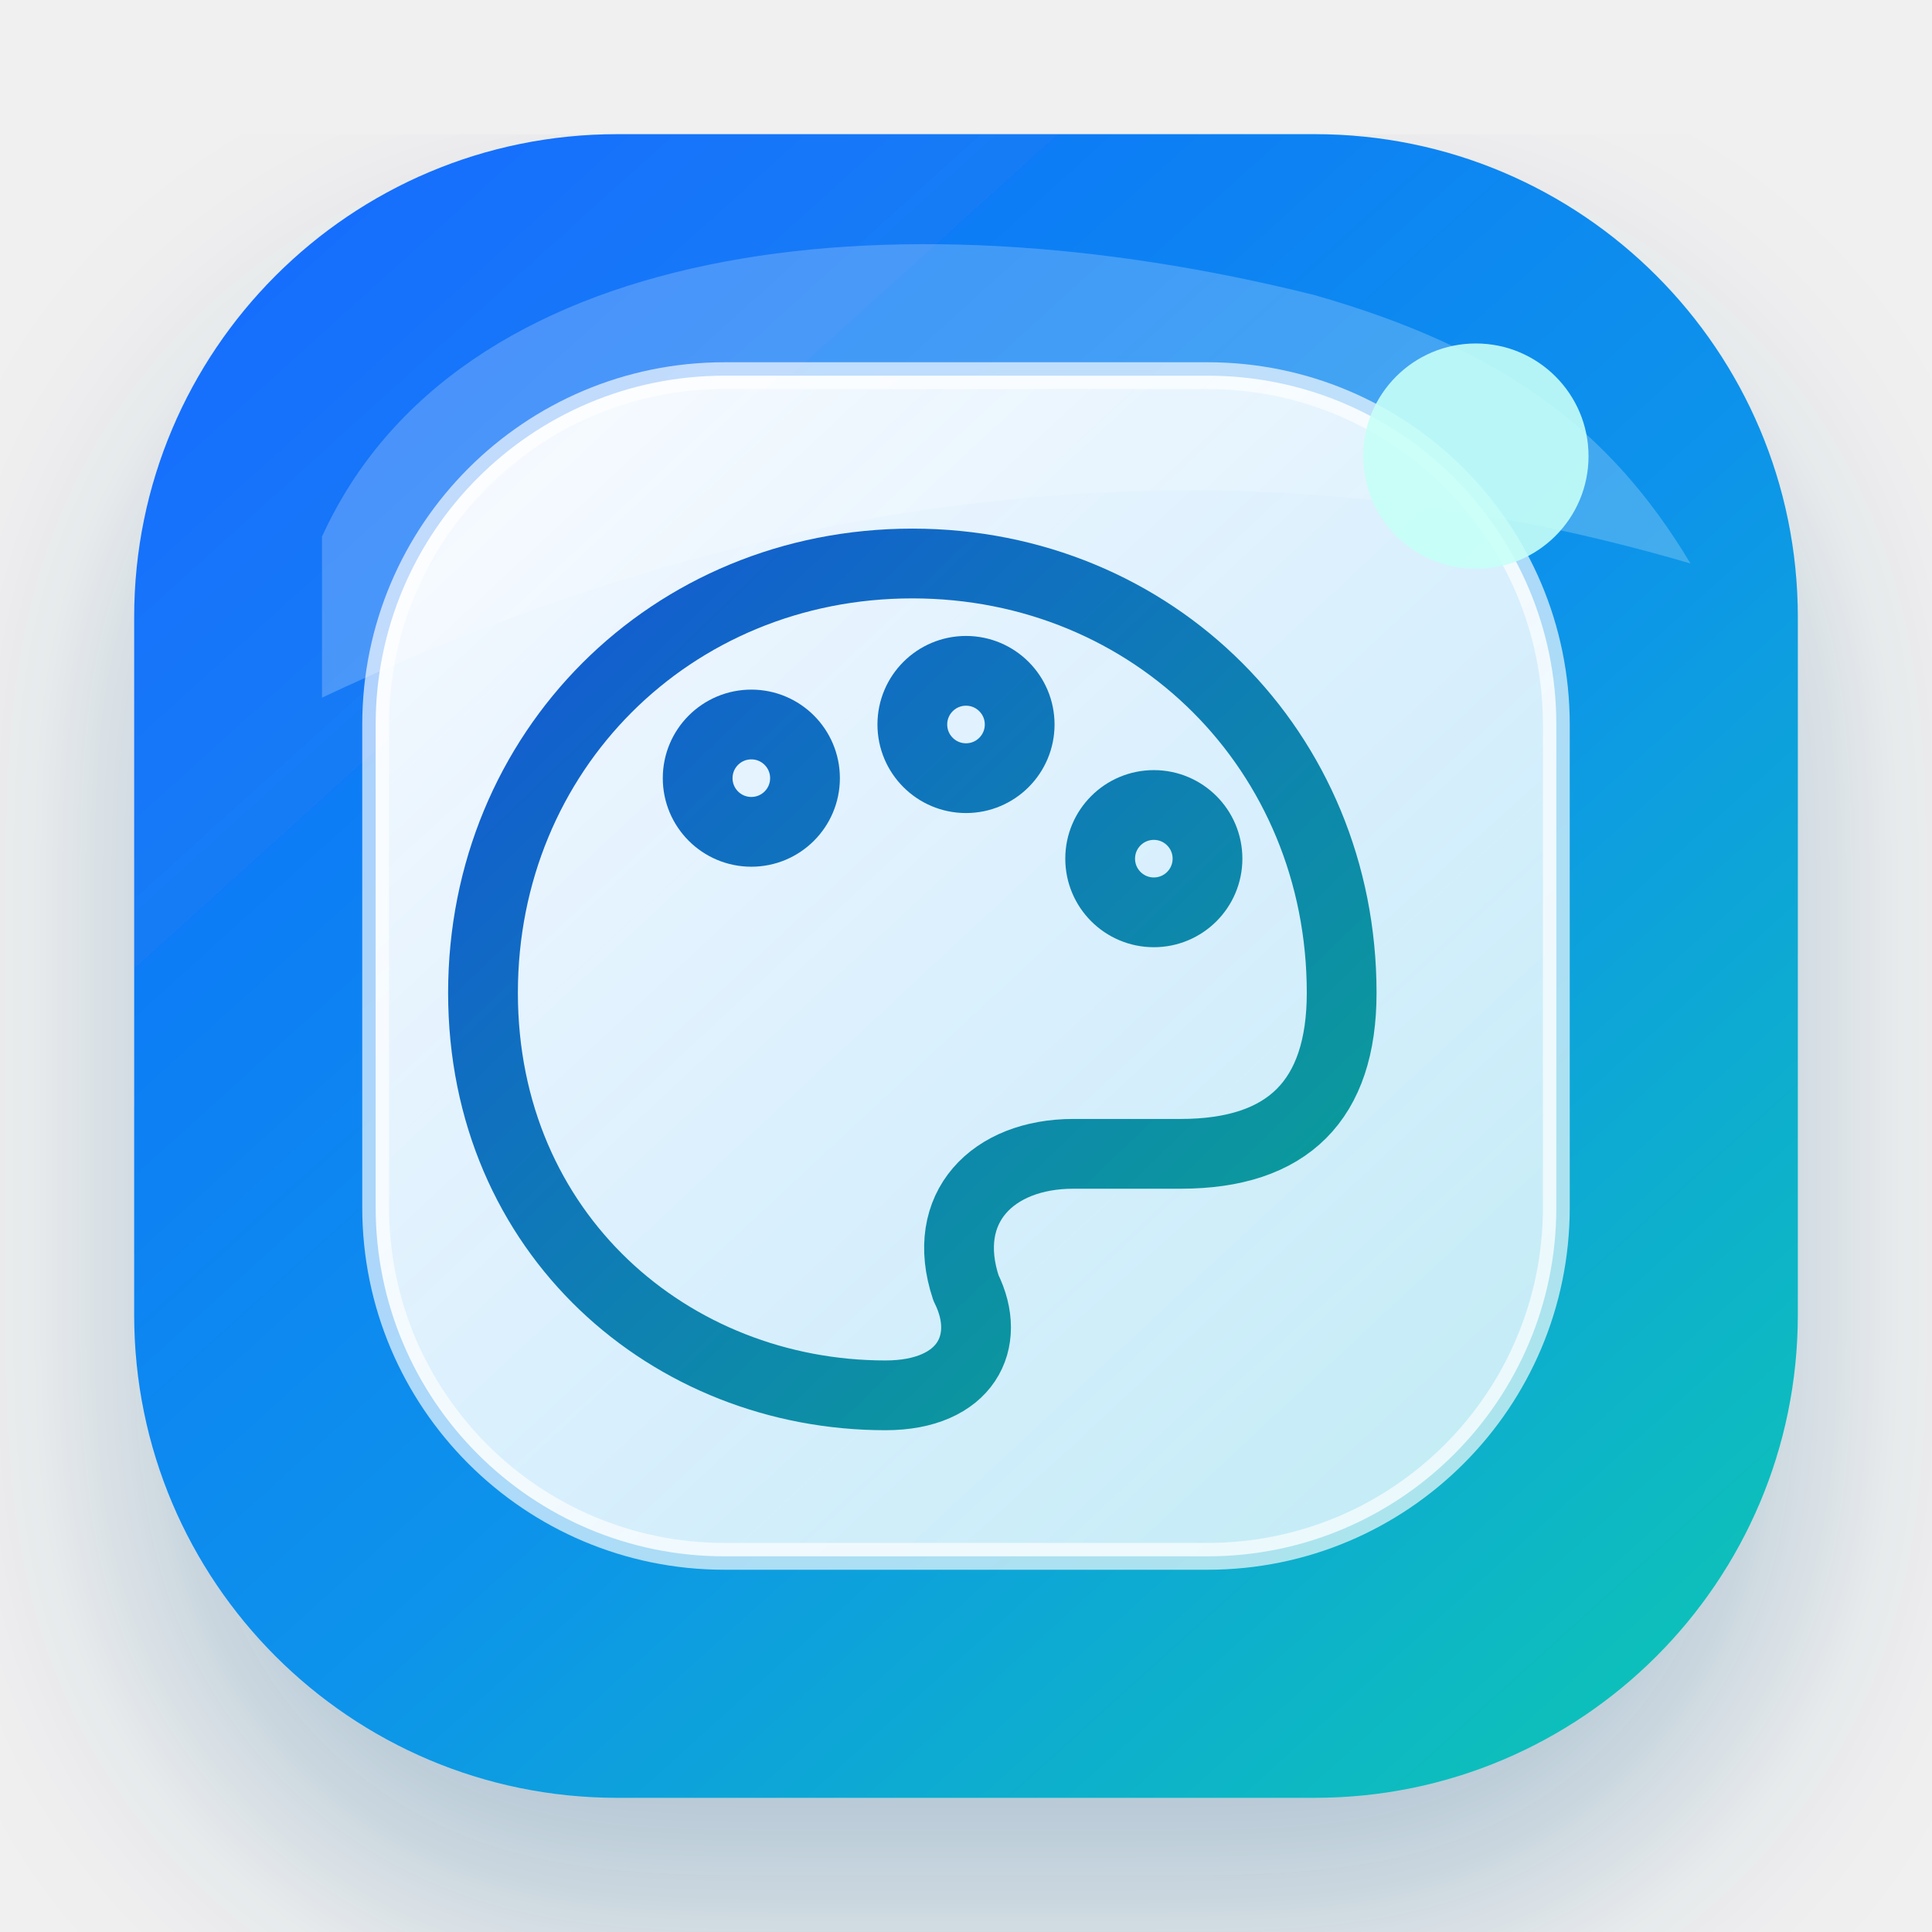
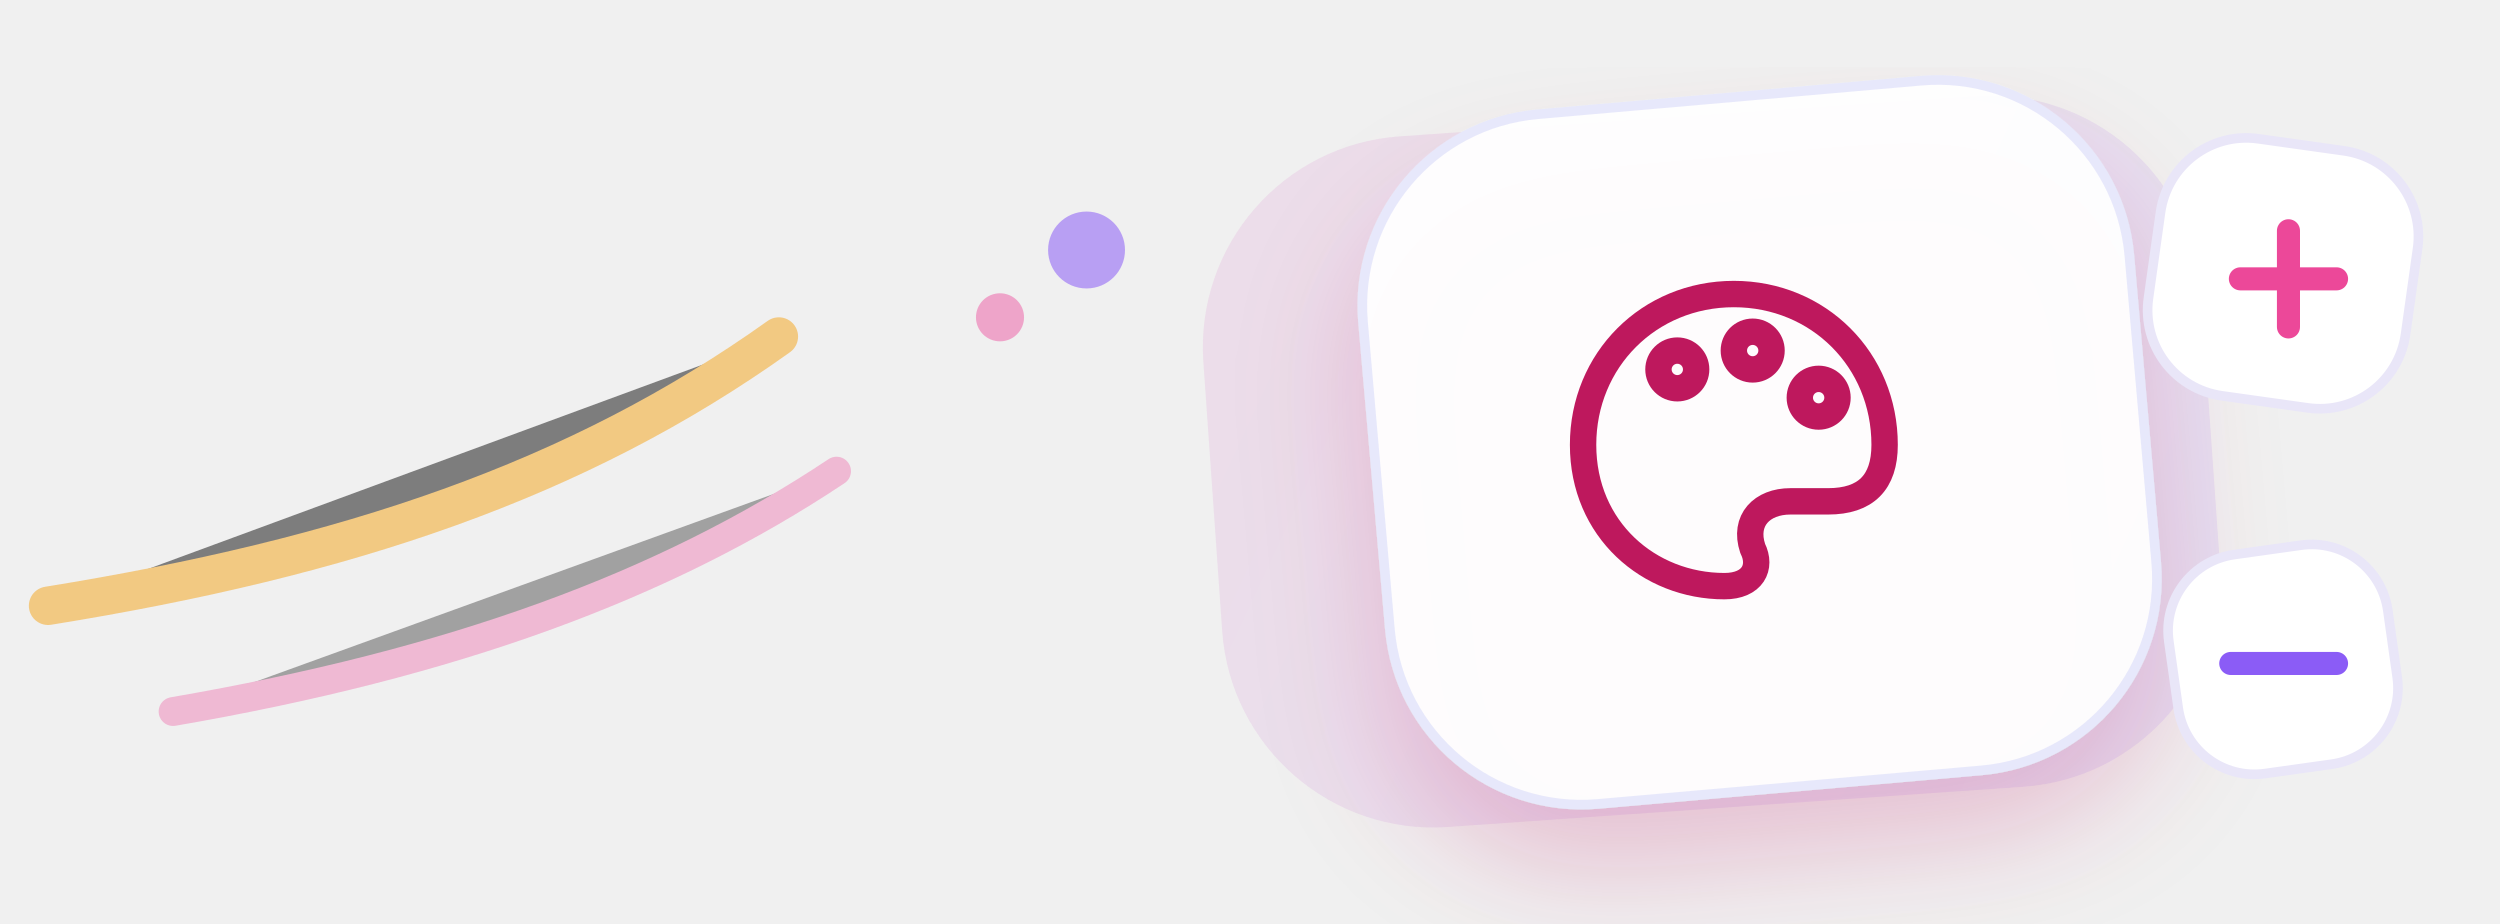
- <svg xmlns="http://www.w3.org/2000/svg" viewBox="0 0 72 72" role="img" aria-label="Design Gradient">
+ <svg xmlns="http://www.w3.org/2000/svg" viewBox="0 0 260 96" role="img" aria-label="Design Gradient visual">
  <defs>
-     <linearGradient id="bg" x1="8" y1="5" x2="64" y2="67" gradientUnits="userSpaceOnUse">
-       <stop stop-color="#1769ff" />
-       <stop offset=".55" stop-color="#0b93eb" />
-       <stop offset="1" stop-color="#12c7b3" />
+     <linearGradient id="g" x1="76" y1="9" x2="222" y2="90" gradientUnits="userSpaceOnUse">
+       <stop stop-color="#ec4899" />
+       <stop offset="1" stop-color="#8b5cf6" />
    </linearGradient>
-     <linearGradient id="glass" x1="17" y1="15" x2="57" y2="58" gradientUnits="userSpaceOnUse">
-       <stop stop-color="#ffffff" stop-opacity=".96" />
-       <stop offset="1" stop-color="#e8f8ff" stop-opacity=".82" />
+     <linearGradient id="ig" x1="154" y1="18" x2="205" y2="72">
+       <stop stop-color="#be185d" />
+       <stop offset="1" stop-color="#8b5cf6" />
    </linearGradient>
-     <linearGradient id="ink" x1="23" y1="23" x2="50" y2="51" gradientUnits="userSpaceOnUse">
-       <stop stop-color="#125fce" />
-       <stop offset="1" stop-color="#0aa493" />
-     </linearGradient>
-     <filter id="ds" x="-30%" y="-30%" width="160%" height="175%">
-       <feDropShadow dx="0" dy="5" stdDeviation="4" flood-color="#0c4d84" flood-opacity=".25" />
+     <filter id="d" x="-30%" y="-30%" width="160%" height="180%">
+       <feDropShadow dx="0" dy="7" stdDeviation="6" flood-color="#be185d" flood-opacity=".2" />
    </filter>
  </defs>
-   <rect x="5" y="5" width="62" height="62" rx="18" fill="url(#bg)" filter="url(#ds)" />
-   <path d="M12 20C17 9 33 7 49 11c7 2 11 5 14 10-17-5-34-3-51 5z" fill="#fff" opacity=".22" />
-   <rect x="14" y="14" width="44" height="44" rx="13" fill="url(#glass)" stroke="#fff" stroke-opacity=".66" />
-   <circle cx="55" cy="17" r="4.2" fill="#c7fff7" opacity=".9" />
-   <g fill="none" stroke="url(#ink)" stroke-width="2.6" stroke-linecap="round" stroke-linejoin="round">
+   <path d="M5 63c31-5 55-13 76-28" stroke="#f59e0b" stroke-width="4" stroke-linecap="round" opacity=".48" />
+   <path d="M18 74c29-5 51-13 69-25" stroke="#ec4899" stroke-width="3" stroke-linecap="round" opacity=".33" />
+   <rect x="126" y="12" width="104" height="72" rx="22" fill="url(#g)" opacity=".12" transform="rotate(-4 178 48)" />
+   <rect x="143" y="10" width="80" height="72" rx="20" fill="#fff" fill-opacity=".93" stroke="#e7e8fb" filter="url(#d)" transform="rotate(-5 183 46)" />
+   <g fill="none" stroke="url(#ig)" stroke-width="2.8" stroke-linecap="round" stroke-linejoin="round" transform="translate(147 10) scale(.98)">
    <path d="M50 37c0-9-7-16-16-16s-16 7-16 16 7 15 15 15c3 0 4-2 3-4-1-3 1-5 4-5h4c4 0 6-2 6-6z" />
    <circle cx="28" cy="29" r="2" />
    <circle cx="36" cy="27" r="2" />
    <circle cx="43" cy="32" r="2" />
  </g>
+   <rect x="224" y="15" width="27" height="27" rx="9" fill="#fff" stroke="#e9e6f8" transform="rotate(8 238 28)" />
+   <path d="M233 29h10M238 24v10" stroke="#ec4899" stroke-width="2.4" stroke-linecap="round" />
+   <rect x="226" y="57" width="23" height="23" rx="8" fill="#fff" stroke="#e9e6f8" transform="rotate(-8 238 69)" />
+   <path d="M232 69h11" stroke="#8b5cf6" stroke-width="2.4" stroke-linecap="round" />
+   <circle cx="113" cy="26" r="4" fill="#8b5cf6" opacity=".55" />
+   <circle cx="104" cy="33" r="2.5" fill="#ec4899" opacity=".45" />
</svg>
